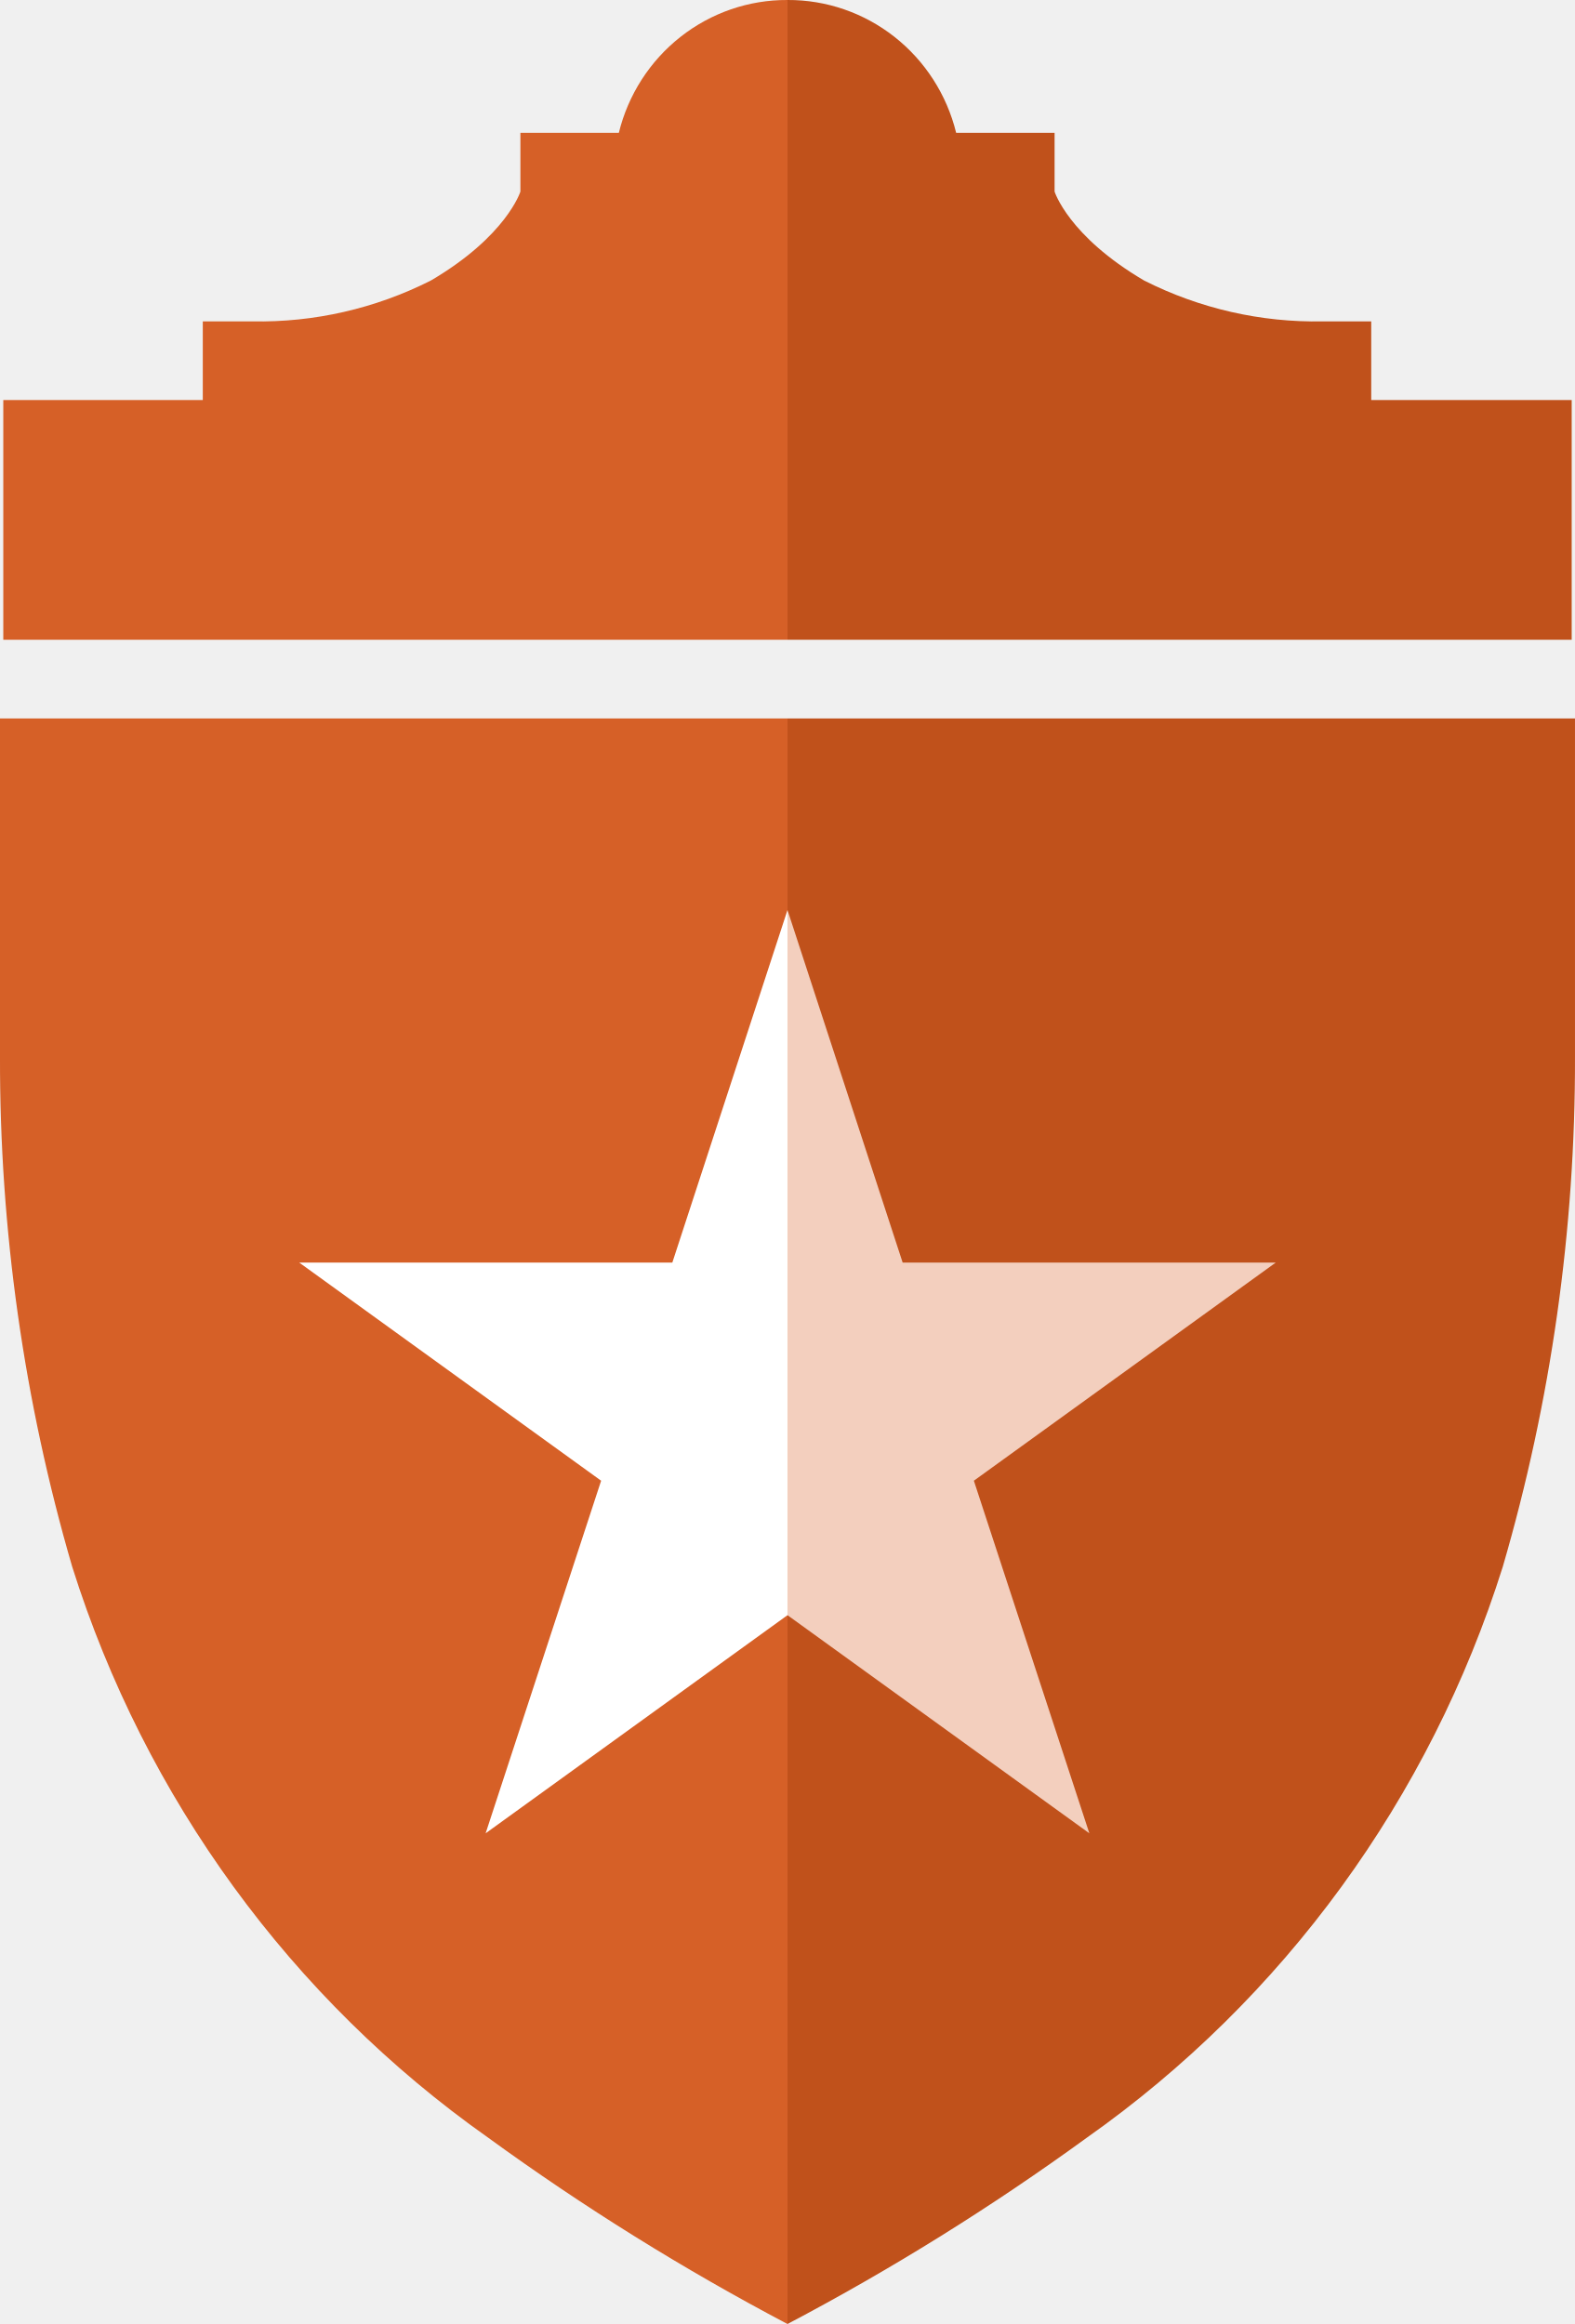
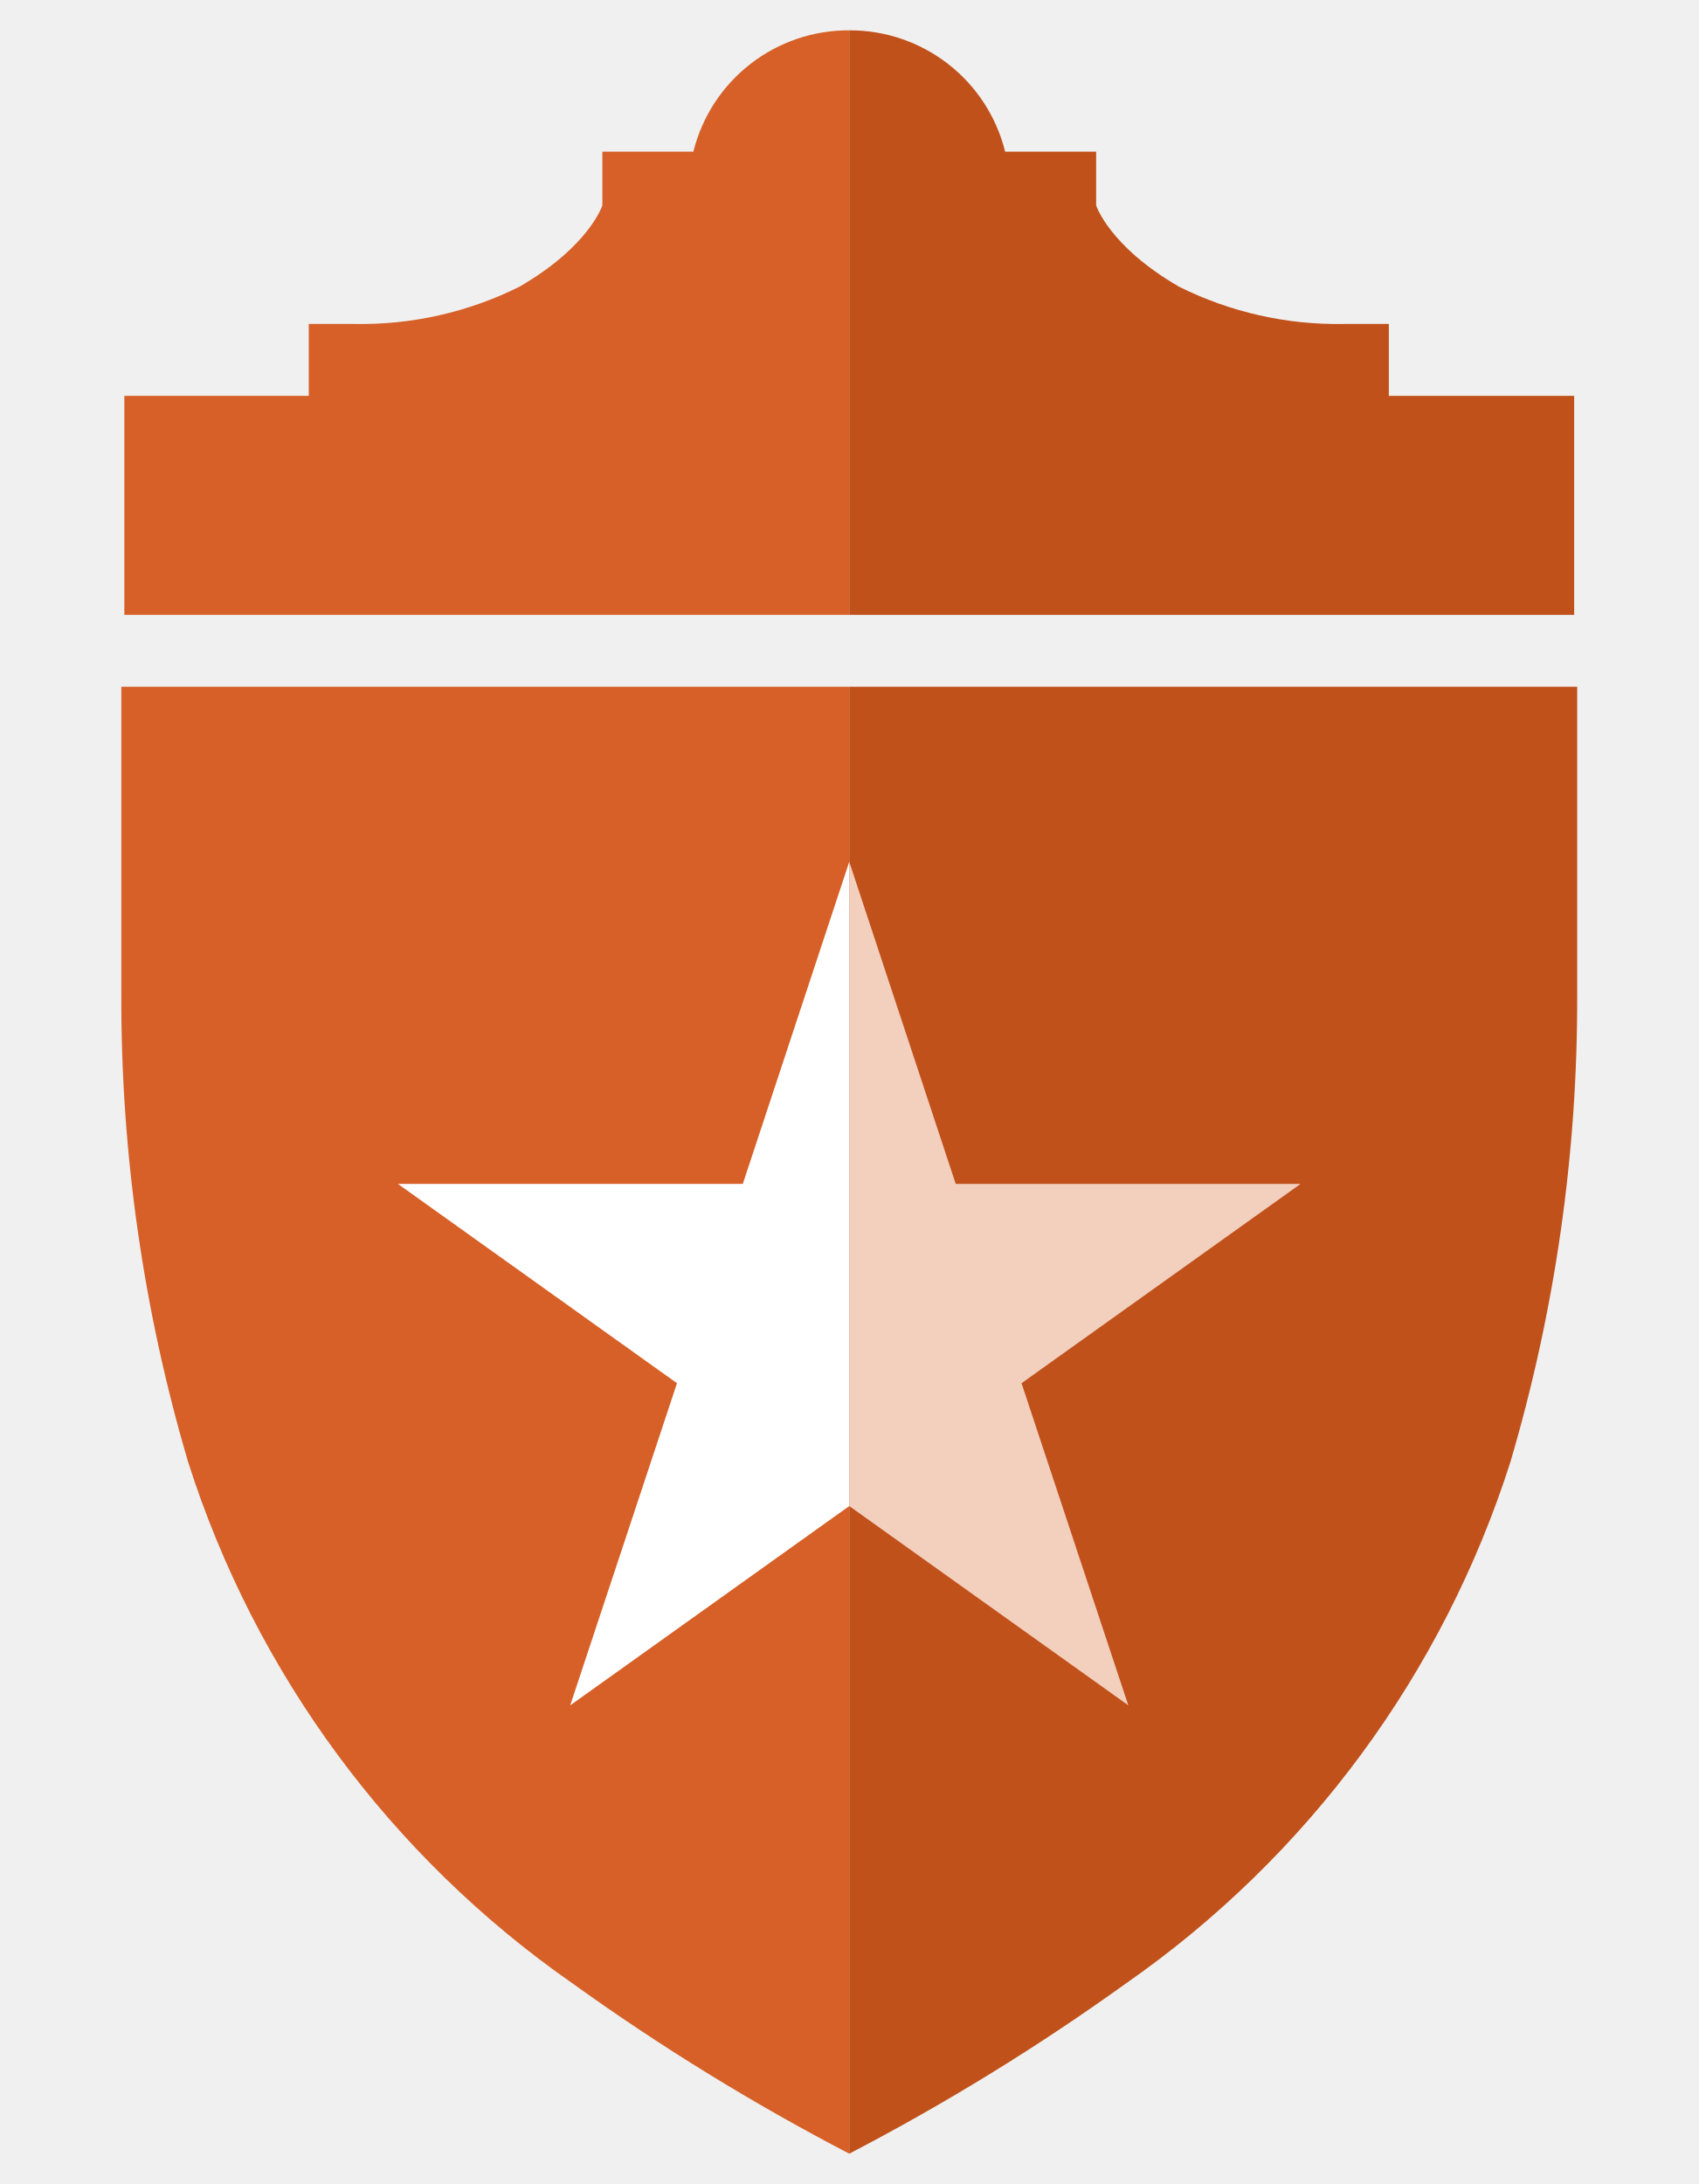
- <svg xmlns="http://www.w3.org/2000/svg" width="124px" height="183px" viewBox="0 0 124 183" version="1.1">
-   <g id="Page-1" stroke="none" stroke-width="1" fill="none" fill-rule="evenodd">
-     <g id="orange-shield" transform="translate(-0.000155, -0.00012)" fill-rule="nonzero">
-       <path d="M62,0 C58.949,-0.015 55.982,1.008 53.574,2.905 C51.166,4.801 49.457,7.461 48.722,10.457 L40.972,10.457 L40.972,15.085 C40.972,15.085 39.887,18.588 33.92,22.091 C29.552,24.299 24.721,25.402 19.841,25.307 L15.966,25.307 L15.966,31.502 L0.259,31.502 L0.259,50.378 L62,50.378 L62,0 Z M62,183 C53.811,178.687 45.937,173.786 38.441,168.334 C22.933,157.398 11.42,141.594 5.684,123.368 C1.883,110.331 -0.031,96.806 0,83.213 L0,56.573 L62,56.573 L62,183 Z" id="Shape" fill="#D66027" />
-       <path d="M123.741,50.378 L62,50.378 L62,0 C65.051,-0.015 68.018,1.008 70.426,2.905 C72.834,4.801 74.543,7.461 75.278,10.457 L83.028,10.457 L83.028,15.085 C83.028,15.085 84.113,18.588 90.08,22.091 C94.447,24.299 99.278,25.402 104.159,25.307 L107.957,25.307 L107.957,31.502 L123.741,31.502 L123.741,50.378 Z M62,183 C70.189,178.687 78.063,173.786 85.56,168.334 C101.067,157.398 112.58,141.594 118.316,123.368 C122.117,110.331 124.031,96.806 124,83.213 L124,56.573 L62,56.573 L62,183 Z" id="Shape" fill="#C0511B" />
-       <polygon id="Path" fill="#FFFFFF" points="23.56 99.421 47.327 116.597 38.234 144.361 62 127.185 62 71.658 52.933 99.421" />
-       <polygon id="Path" fill="#F3CFBE" points="85.766 144.361 76.673 116.597 100.439 99.421 71.067 99.421 62 71.658 62 127.185" />
-     </g>
-   </g>
+ <svg xmlns="http://www.w3.org/2000/svg" width="56" height="72" viewBox="0 0 56 72" fill="none">
+   <path d="M28 1C26.819 0.994 25.67 1.386 24.738 2.111C23.806 2.836 23.145 3.854 22.86 5H19.86V6.77C19.86 6.77 19.44 8.11 17.13 9.45C15.44 10.294 13.569 10.716 11.68 10.68H10.18V13.05H4.1V20.27H28V1ZM28 71C24.83 69.35 21.782 67.475 18.88 65.39C12.877 61.207 8.421 55.162 6.2 48.19C4.729 43.203 3.988 38.029 4 32.83V22.64H28V71Z" fill="#D66027" />
+   <path d="M51.9 20.27H28V1C29.181 0.994 30.33 1.386 31.262 2.111C32.194 2.836 32.855 3.854 33.14 5H36.14V6.77C36.14 6.77 36.56 8.11 38.87 9.45C40.56 10.294 42.431 10.716 44.32 10.68H45.79V13.05H51.9V20.27ZM28 71C31.17 69.35 34.218 67.475 37.12 65.39C43.123 61.207 47.58 55.162 49.8 48.19C51.271 43.203 52.013 38.029 52 32.83V22.64H28V71Z" fill="#C0511B" />
+   <path d="M13.12 39.03L22.32 45.6L18.8 56.22L28 49.65V28.41L24.49 39.03H13.12Z" fill="white" />
+   <path d="M37.2 56.22L33.68 45.6L42.88 39.03H31.51L28 28.41V49.65L37.2 56.22Z" fill="#F3CFBE" />
</svg>
